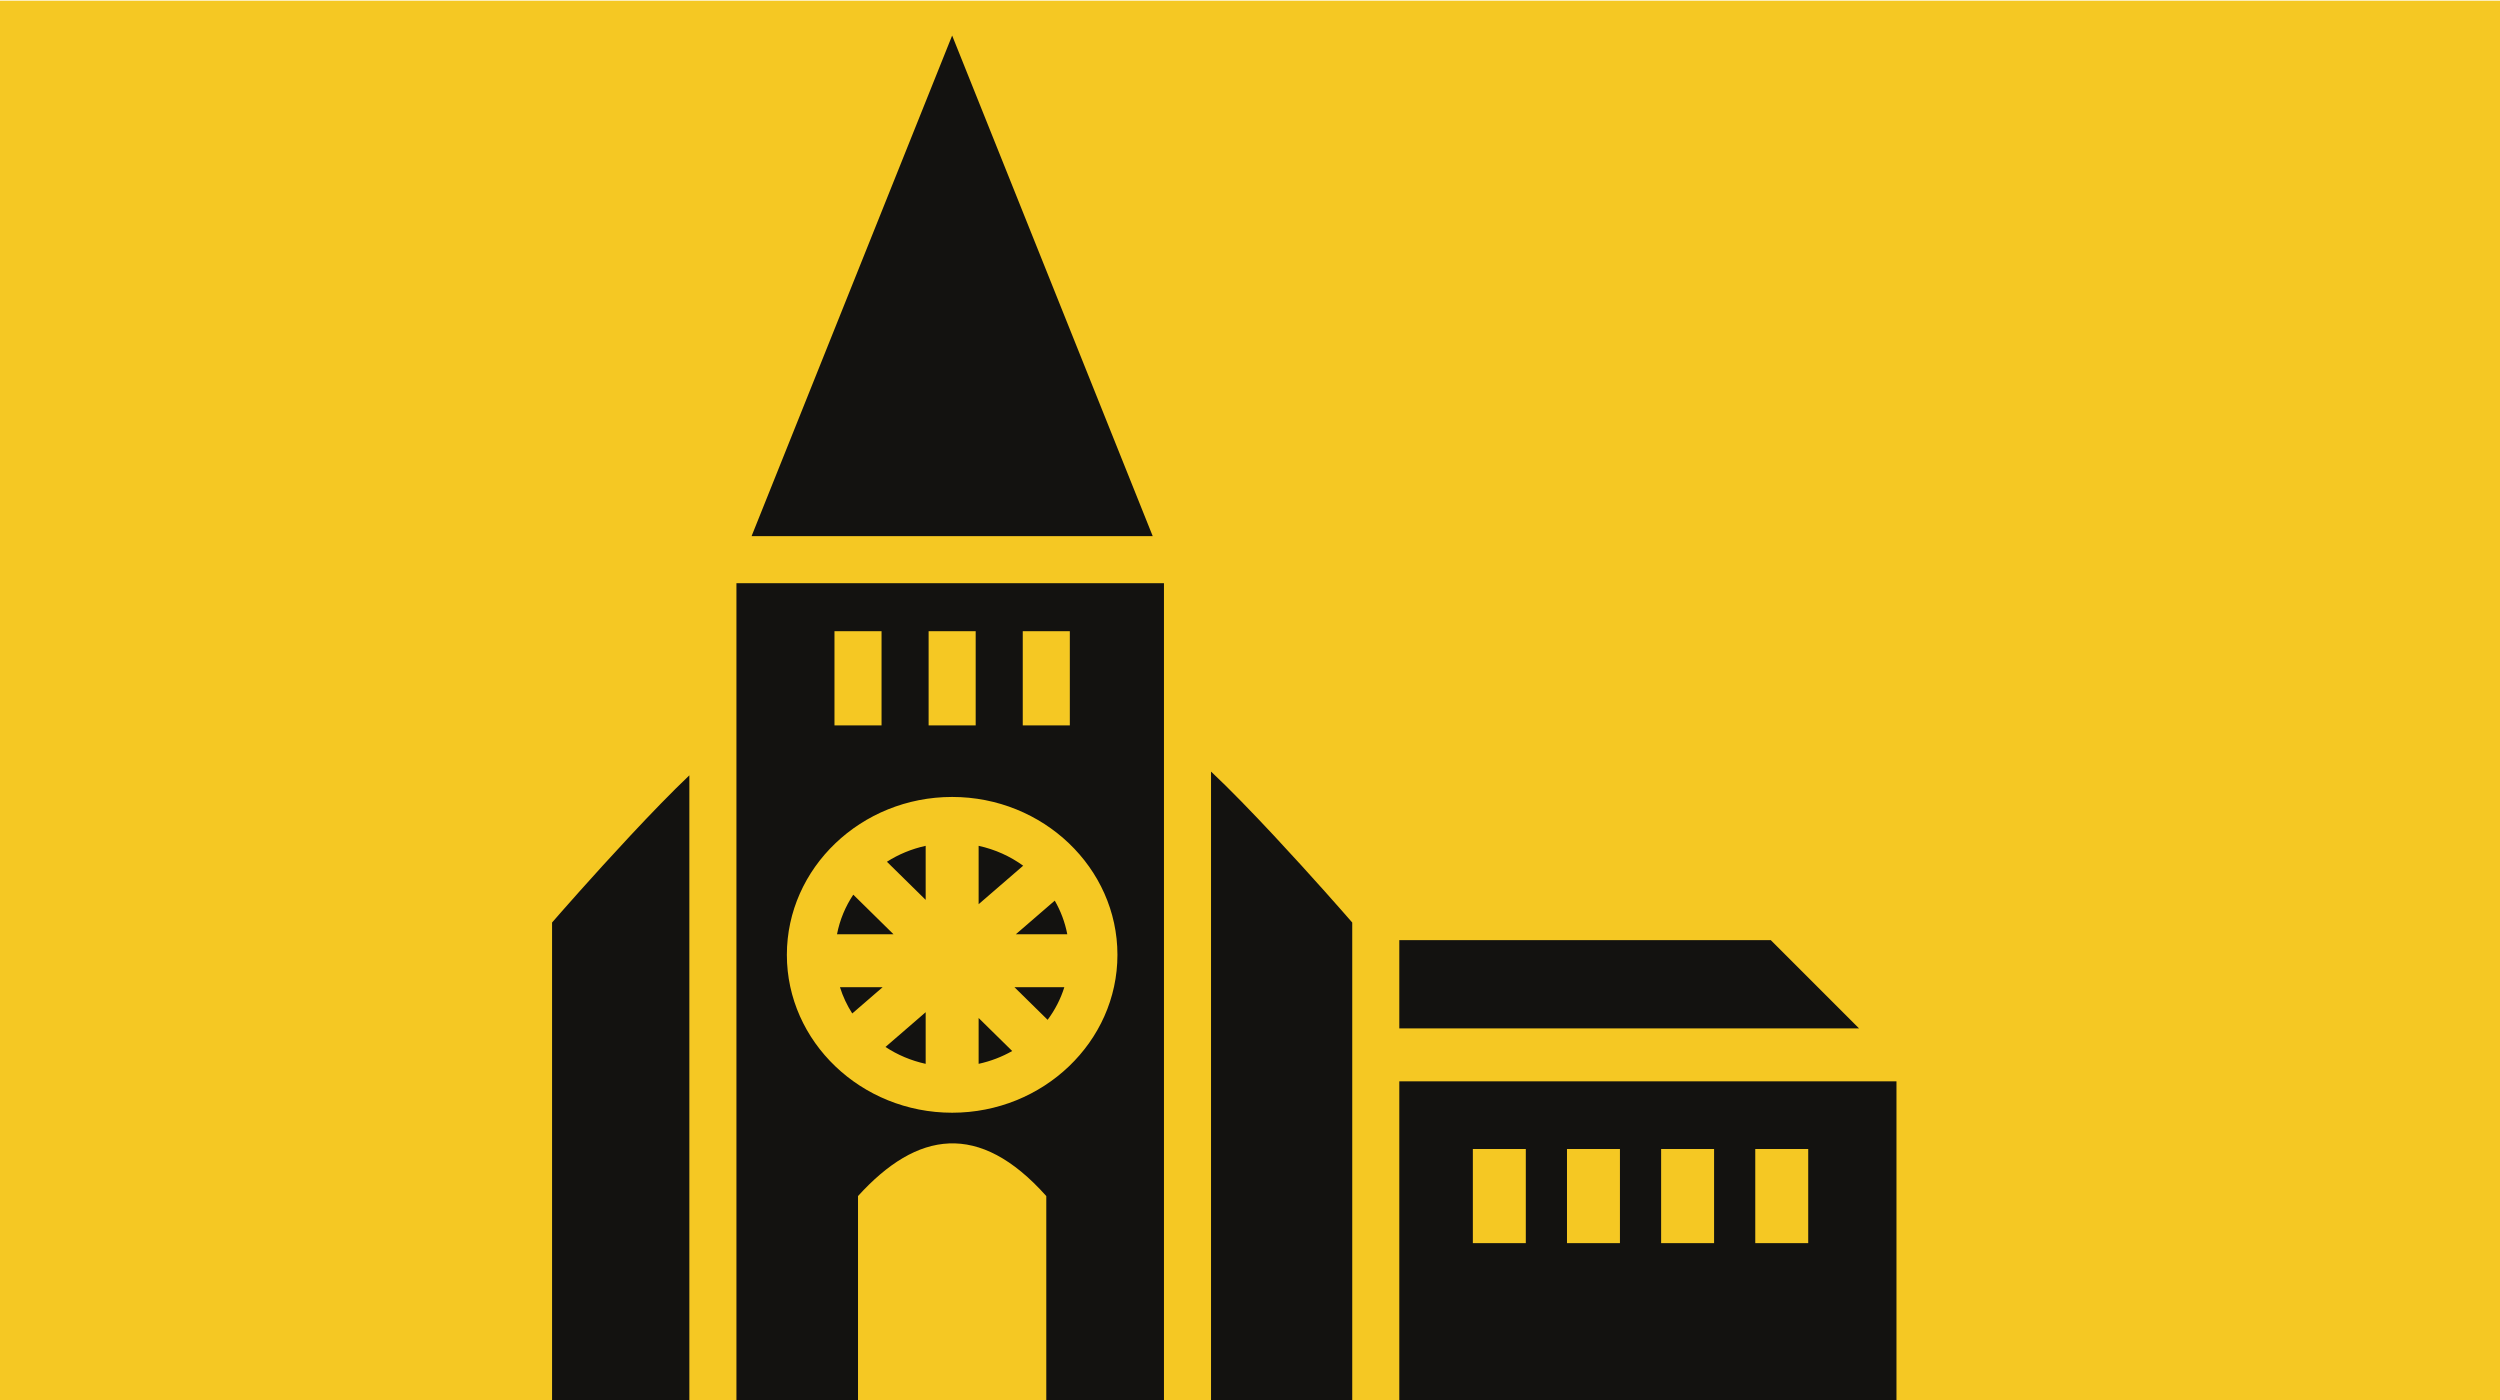
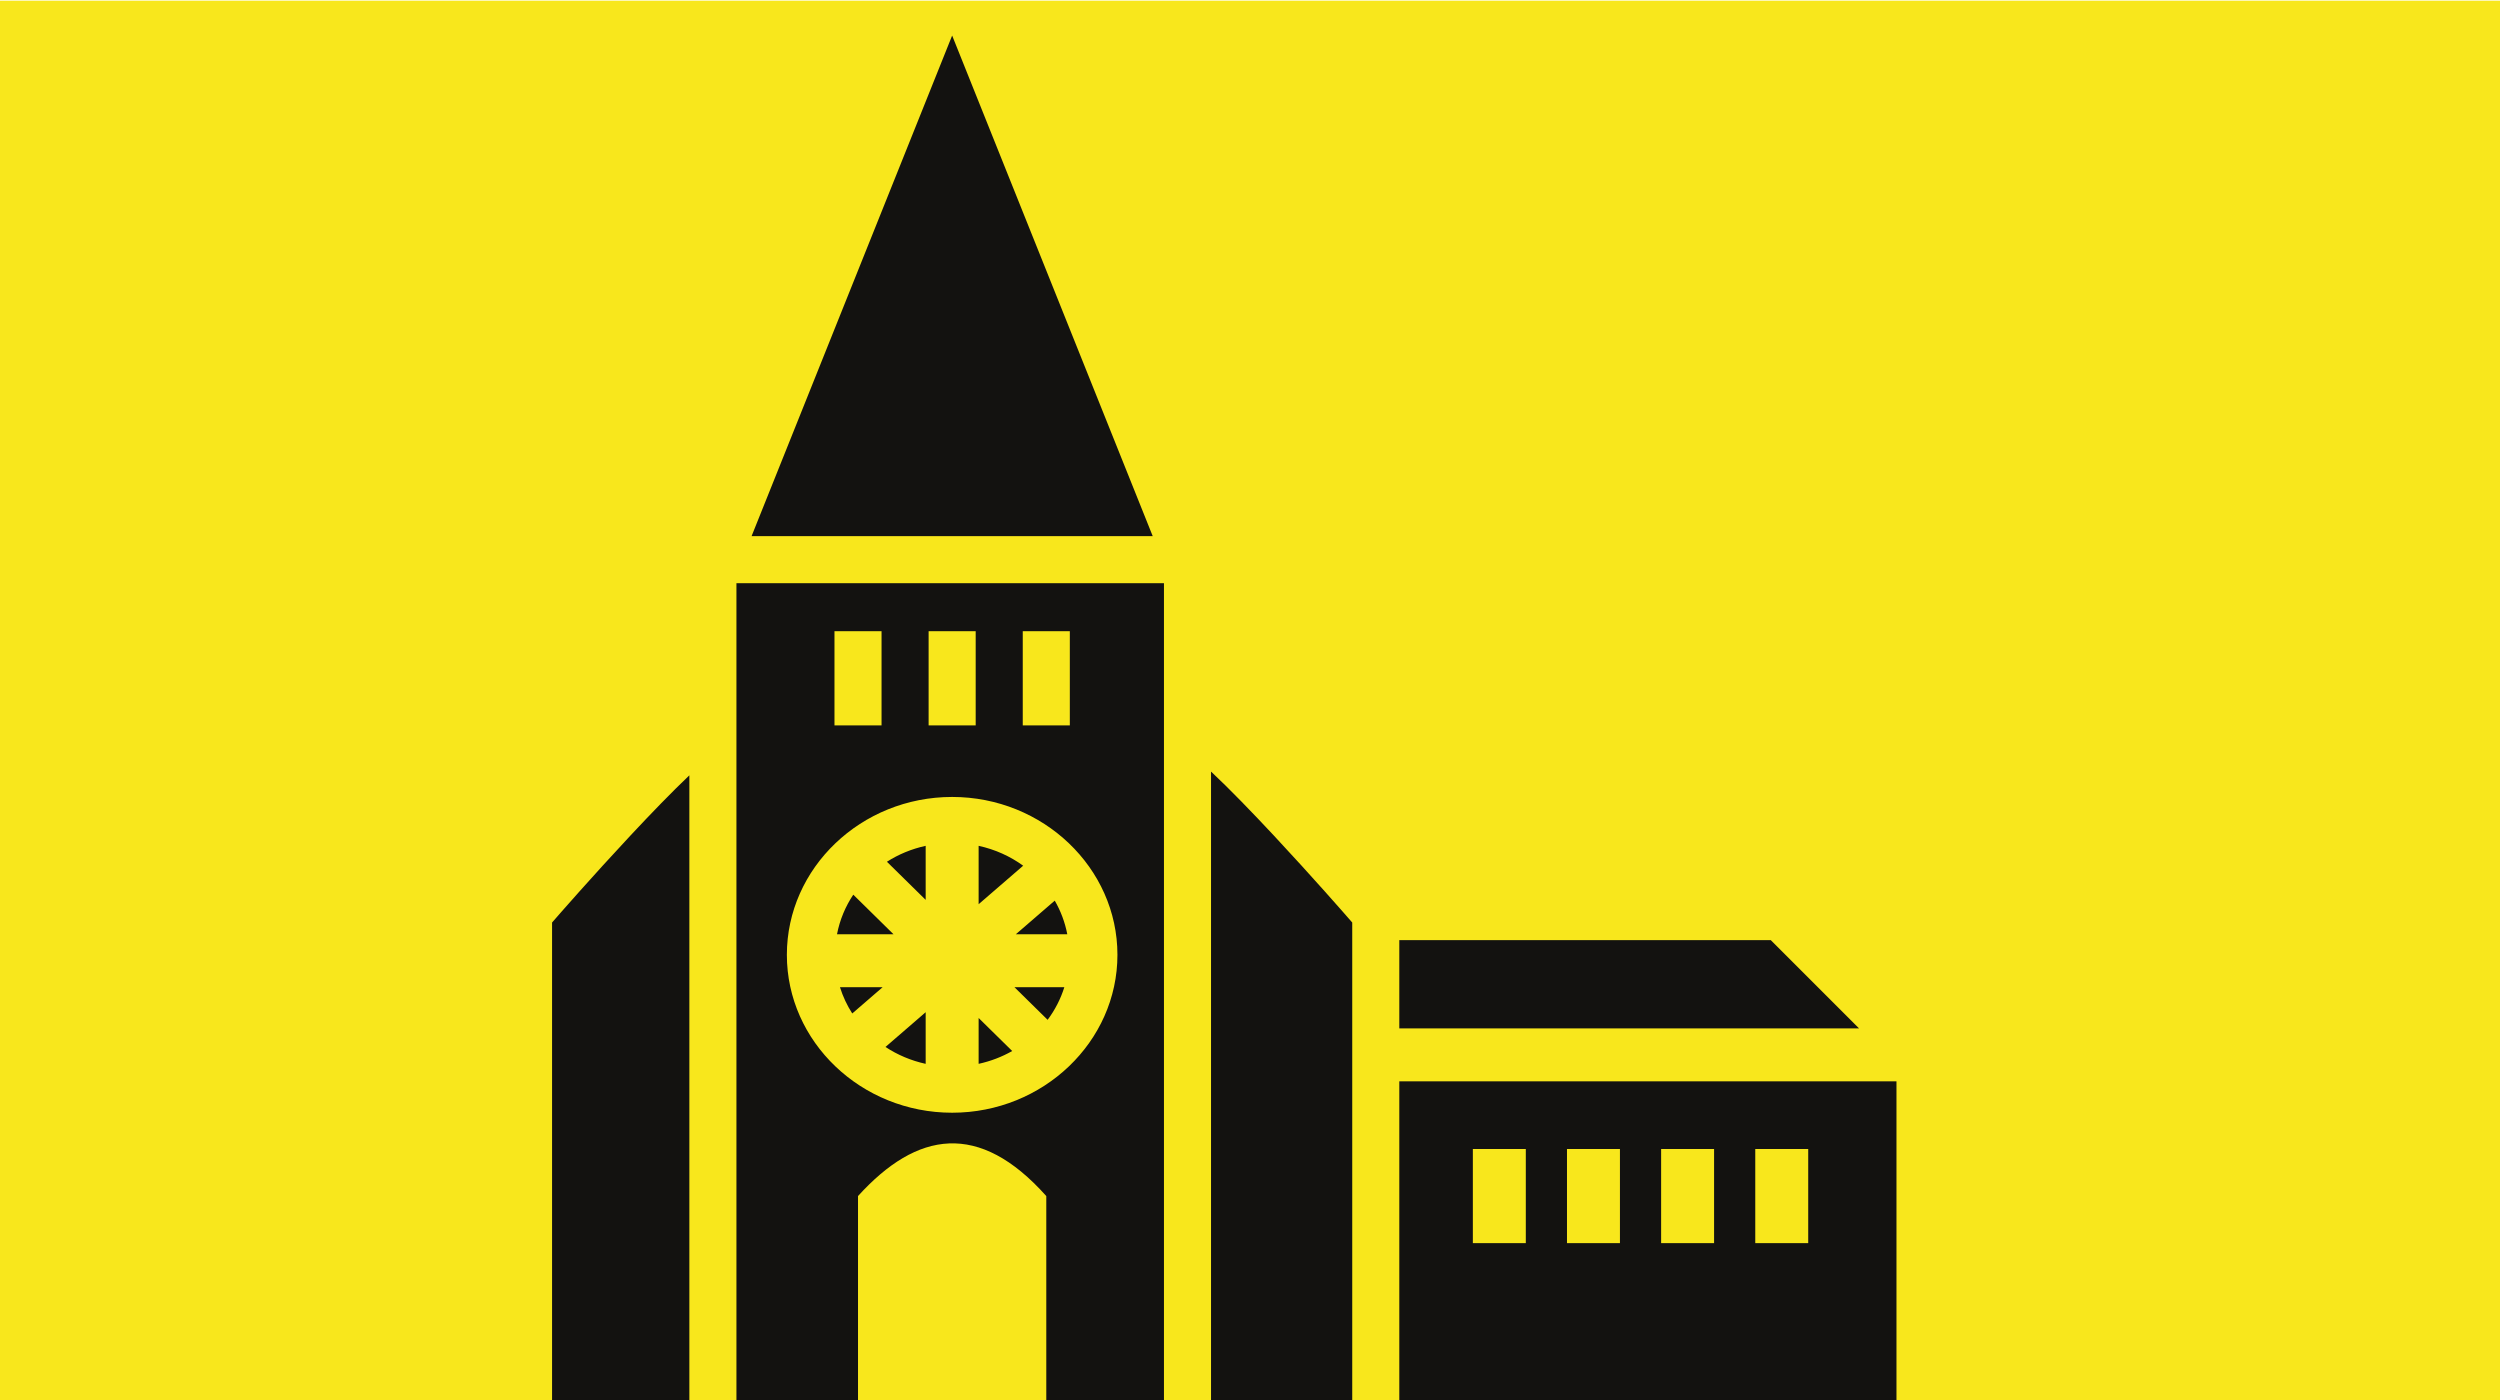
<svg xmlns="http://www.w3.org/2000/svg" viewBox="0 0 1000 560" version="1.1" id="svg8" width="1000" height="560">
  <defs id="defs12" />
-   <path d="M 0,0.271 H 1004.475 V 560 H 0 Z" id="path2" style="fill:#f5c823;stroke-width:1.464" />
+   <path d="M 0,0.271 H 1004.475 V 560 H 0 Z" id="path2" style="fill:#f8e71c;stroke-width:1.464;fill-opacity:1" />
  <g class="" id="g6" transform="matrix(1.176724,0,0,1.176724,188.4656,-12.55957)">
    <path d="M 163.5,22.754 95.322,192.914 H 231.678 Z M 90.172,208.914 V 489.246 H 131.5 v -72 c 20.034,-22.093 41.16,-25.61 64,0 v 72 h 40 V 208.914 Z m 33.328,16.332 h 16 v 32 h -16 z m 32,0 h 16 v 32 h -16 z m 32,0 h 16 v 32 h -16 z m 64,47.715 v 216.286 h 48 V 324.264 c -2.595,-2.982 -13.49,-15.47 -26.64,-29.56 -7.4,-7.93 -15.062,-15.85 -21.22,-21.622 -0.055,-0.052 -0.084,-0.07 -0.14,-0.12 z m -177.328,1.267 c -5.95,5.658 -13.084,13.03 -20.033,20.476 -13.15,14.09 -24.045,26.58 -26.64,29.56 v 164.983 h 46.672 v -215.02 z m 89.328,7.35 c 30.933,0 56.186,24.12 56.186,53.67 0,29.547 -25.253,53.67 -56.186,53.67 -30.933,0 -56.186,-24.123 -56.186,-53.67 0,-29.55 25.253,-53.67 56.186,-53.67 z m -9,16.614 c -4.782,1.046 -9.23,2.898 -13.172,5.415 l 13.172,12.957 v -18.37 z m 18,0 v 19.847 l 15.14,-13.088 c -4.407,-3.203 -9.544,-5.536 -15.14,-6.76 z m -42.61,16.605 c -2.68,4.026 -4.588,8.57 -5.53,13.45 h 19.2 z m 68.485,2.025 -13.217,11.426 h 17.48 c -0.785,-4.078 -2.24,-7.923 -4.263,-11.426 z M 315.5,330.246 v 30 h 156.27 l -30,-30 z m -190.135,16 c 0.993,3.174 2.404,6.17 4.176,8.932 l 10.33,-8.932 h -14.505 z m 59.31,0 11.278,11.096 c 2.486,-3.335 4.422,-7.07 5.682,-11.096 z m -30.175,8.504 -13.662,11.813 c 4.064,2.68 8.68,4.65 13.662,5.738 v -17.55 z m 18,1.965 V 372.3 c 4.084,-0.892 7.924,-2.373 11.414,-4.357 z m 143,21.53 v 110 h 169 v -110 z m 25,23 h 18 v 32 h -18 z m 32,0 h 18 v 32 h -18 z m 32,0 h 18 v 32 h -18 z m 32,0 h 18 v 32 h -18 z" id="path4" style="fill:#131210" />
  </g>
</svg>
